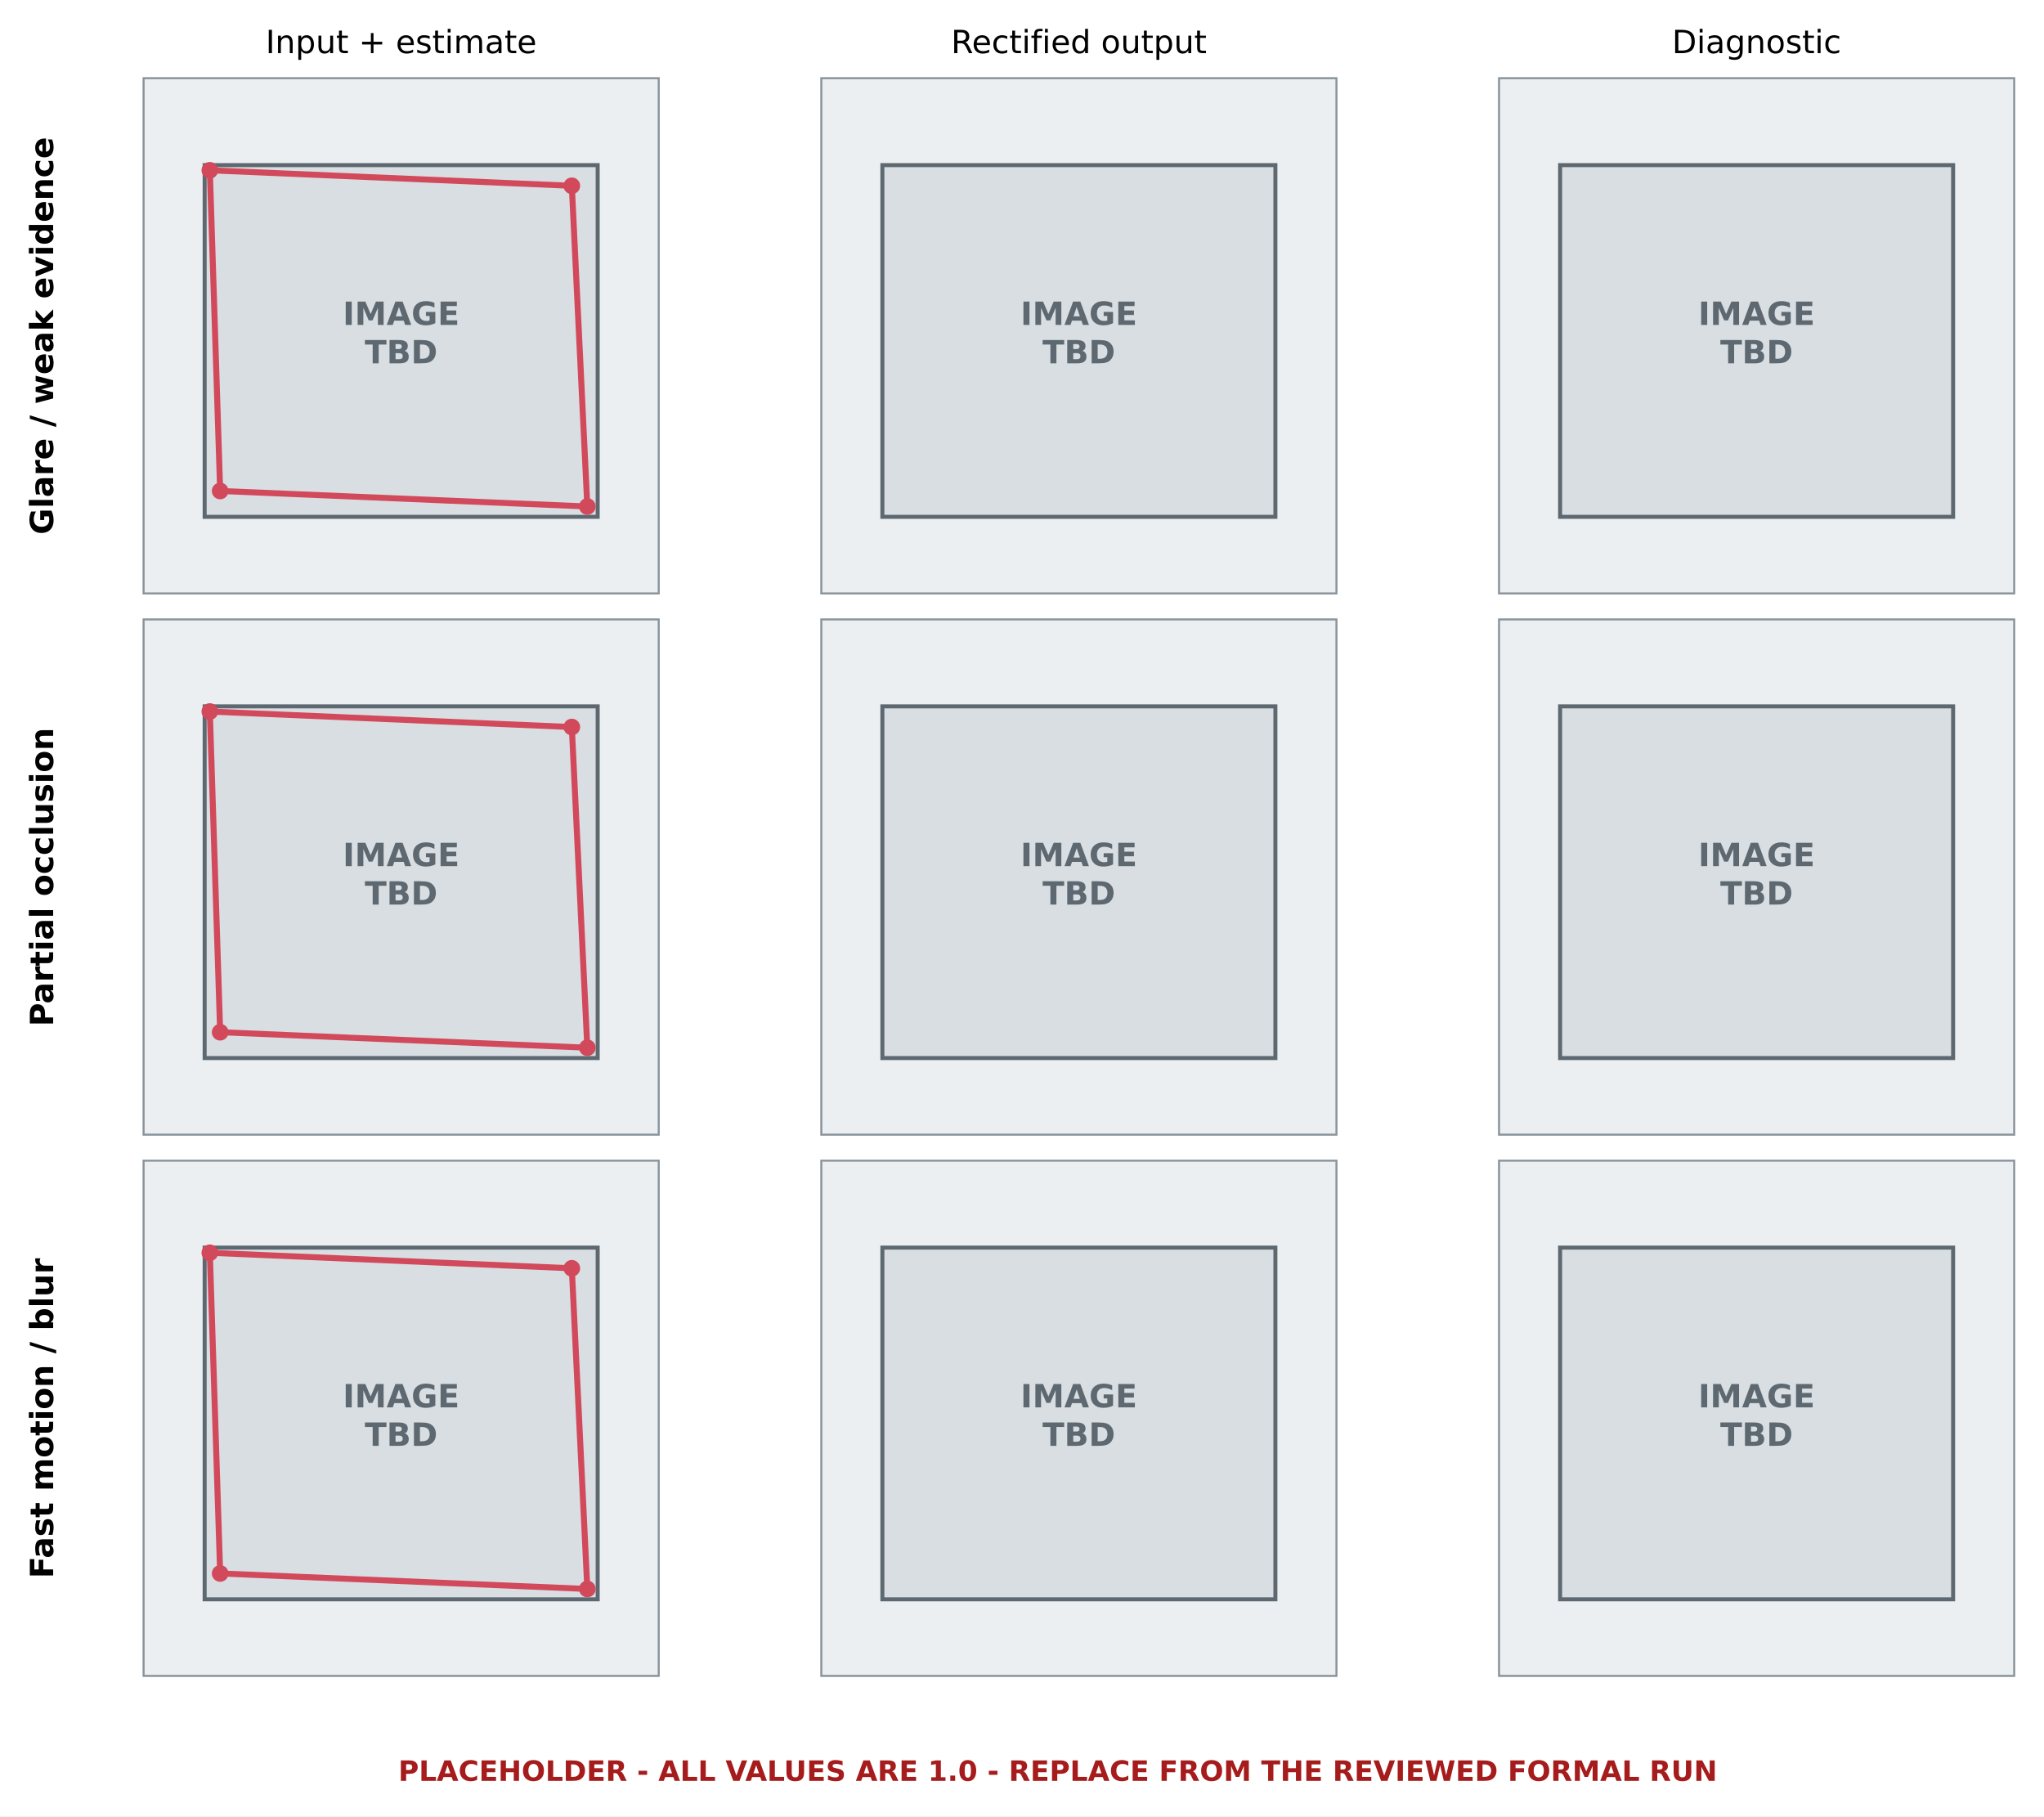
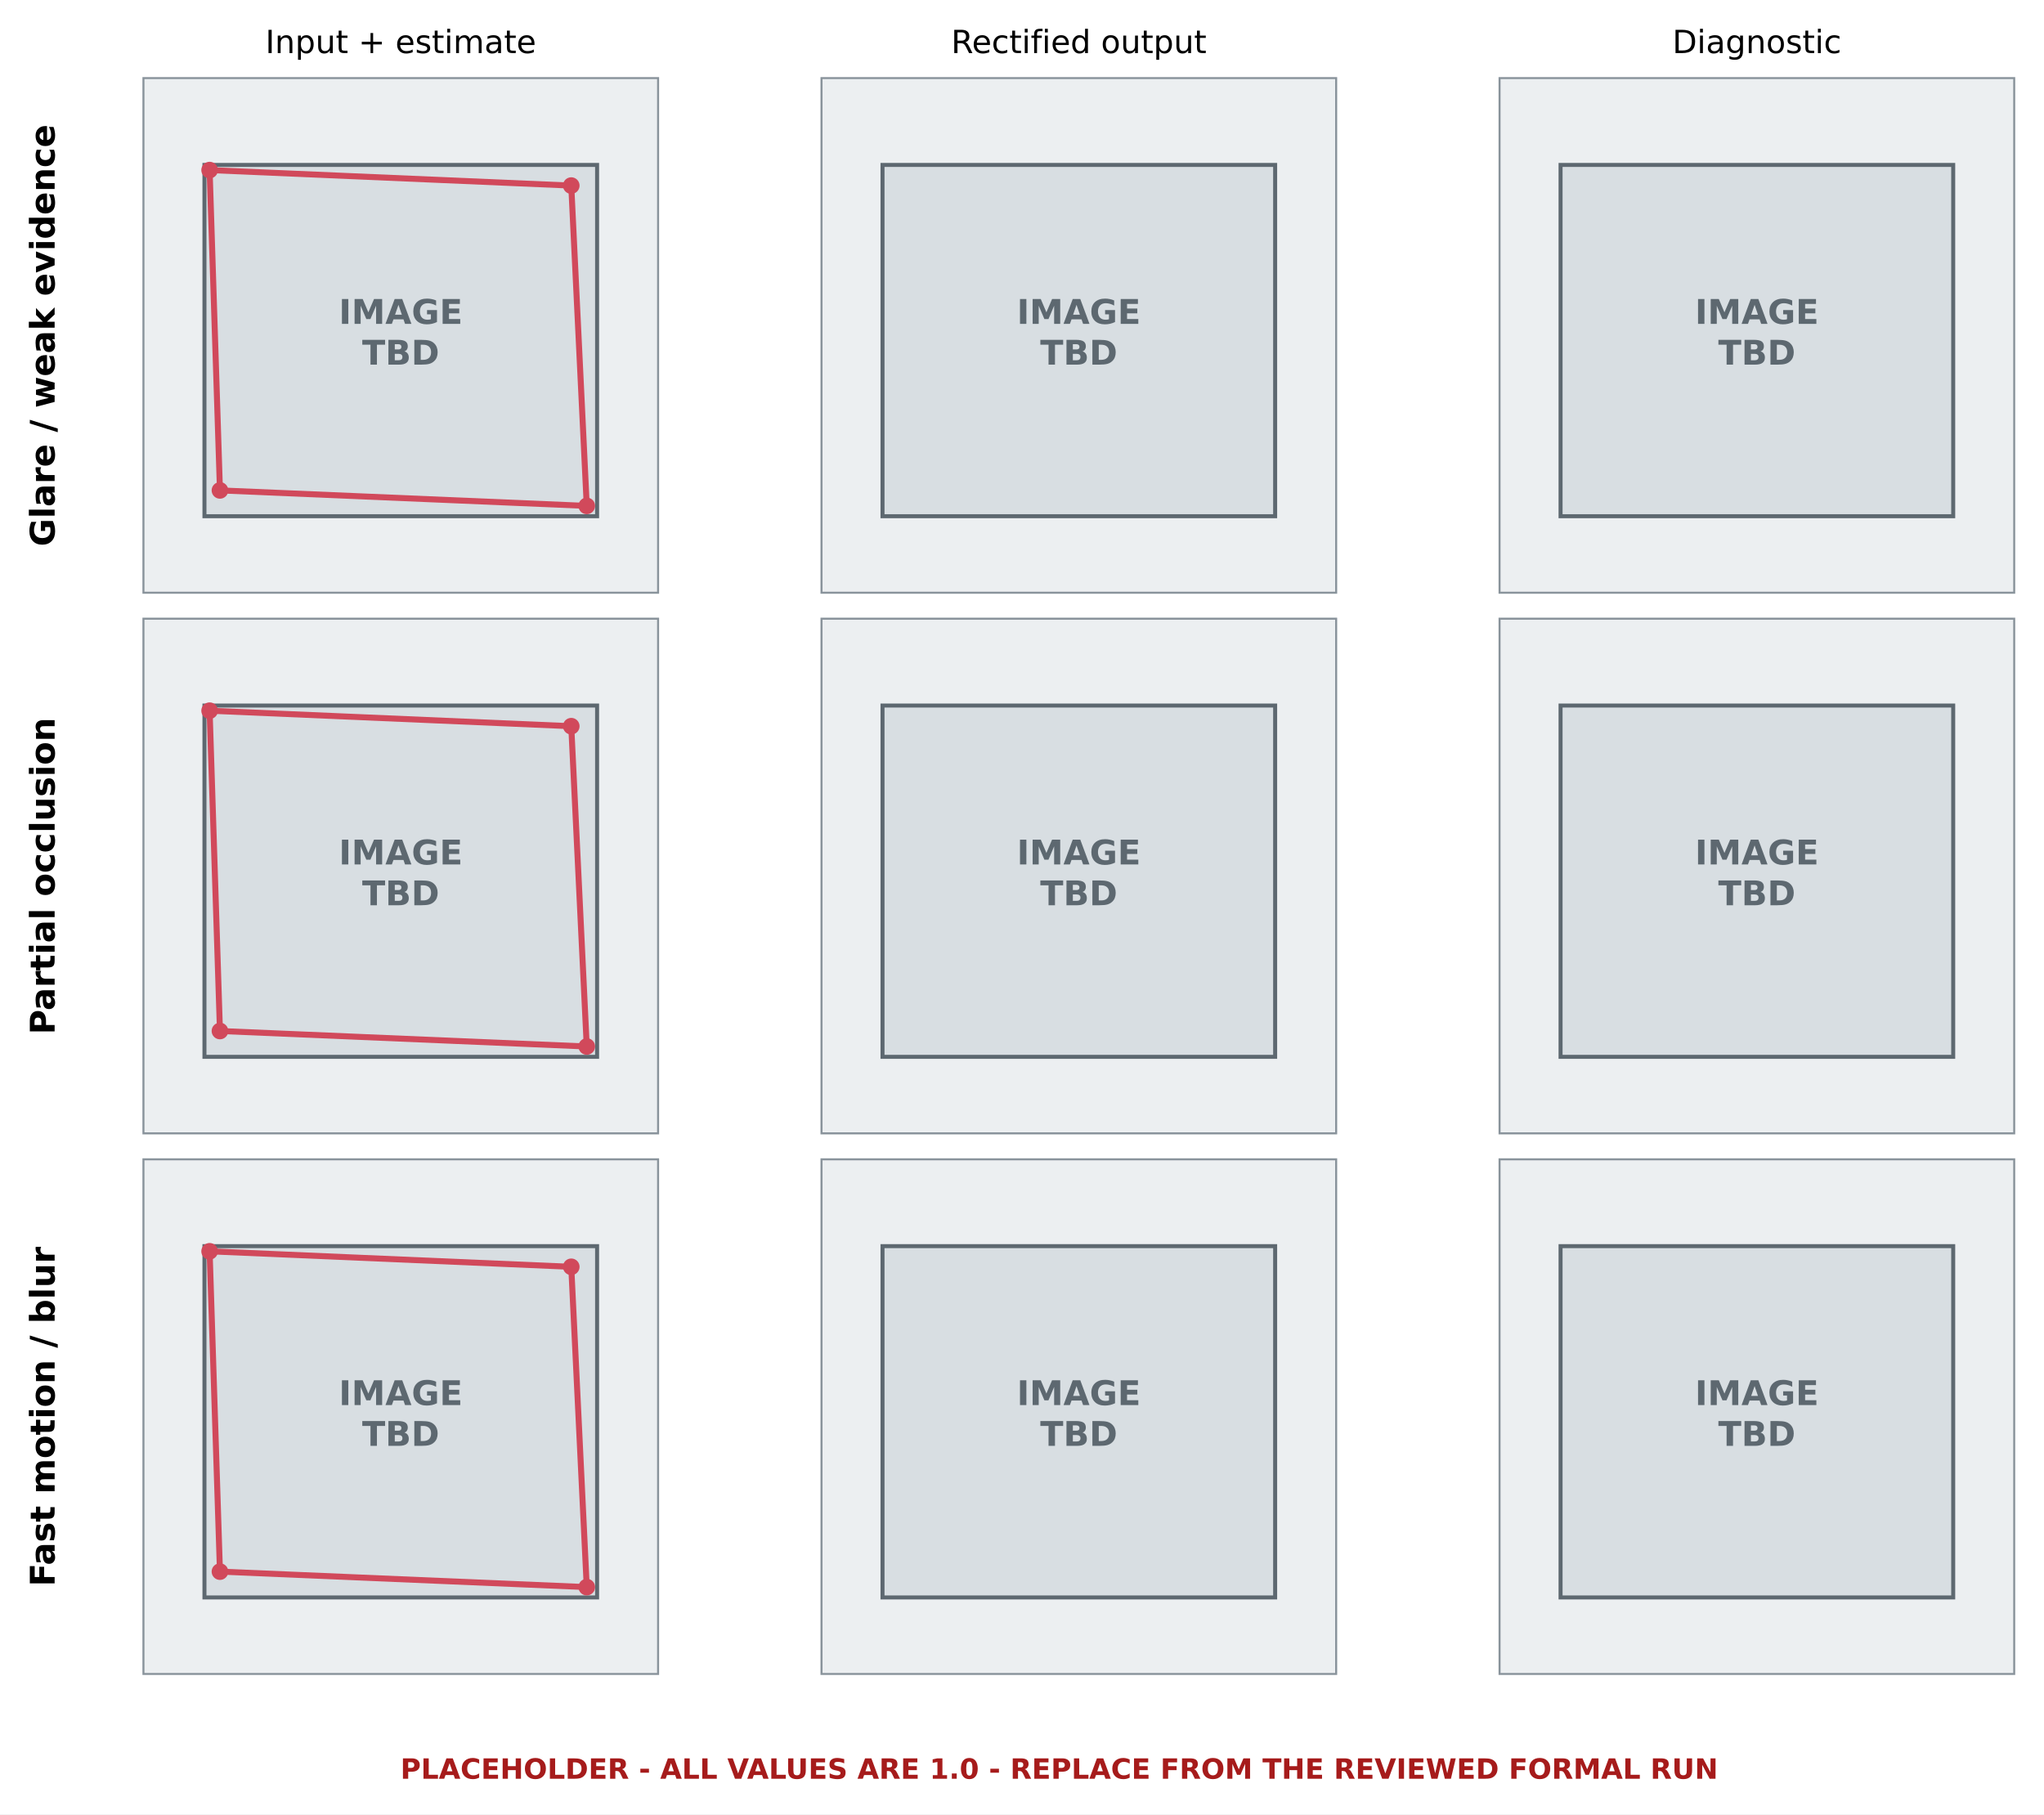
- <svg xmlns="http://www.w3.org/2000/svg" xmlns:xlink="http://www.w3.org/1999/xlink" width="510.564pt" height="453.649pt" viewBox="0 0 510.564 453.649" version="1.1">
+ <svg xmlns="http://www.w3.org/2000/svg" xmlns:xlink="http://www.w3.org/1999/xlink" width="511.061pt" height="453.649pt" viewBox="0 0 511.061 453.649" version="1.1">
  <defs>
    <style type="text/css">*{stroke-linejoin: round; stroke-linecap: butt}</style>
  </defs>
  <g id="figure_1">
    <g id="patch_1">
-       <path d="M 0 453.649  L 510.564 453.649  L 510.564 0  L 0 0  z " style="fill: #ffffff" />
+       <path d="M 0 453.649  L 511.061 453.649  L 511.061 0  L 0 0  z " style="fill: #ffffff" />
    </g>
    <g id="axes_1">
      <g id="patch_2">
-         <path d="M 35.618 148.452  L 164.791 148.452  L 164.791 19.279  L 35.618 19.279  z " clip-path="url(#p0928c2df86)" style="fill: #eceff1; stroke: #89939b; stroke-linejoin: miter" />
+         <path d="M 35.618 148.452  L 164.791 148.452  L 164.791 19.279  L 35.618 19.279  z " clip-path="url(#p701ab63a3f)" style="fill: #eceff1; stroke: #89939b; stroke-linejoin: miter" />
      </g>
      <g id="patch_3">
-         <path d="M 51.119 129.076  L 149.291 129.076  L 149.291 41.238  L 51.119 41.238  z " clip-path="url(#p0928c2df86)" style="fill: #d8dee2; stroke: #5d6870; stroke-linejoin: miter" />
+         <path d="M 51.119 129.076  L 149.291 129.076  L 149.291 41.238  L 51.119 41.238  z " clip-path="url(#p701ab63a3f)" style="fill: #d8dee2; stroke: #5d6870; stroke-linejoin: miter" />
      </g>
      <g id="patch_4">
-         <path d="M 54.994 122.617  L 146.707 126.493  L 142.832 46.405  L 52.411 42.53  L 54.994 122.617  z " clip-path="url(#p0928c2df86)" style="fill: none; stroke: #d1495b; stroke-width: 1.5; stroke-linejoin: miter" />
+         <path d="M 54.994 122.617  L 146.707 126.493  L 142.832 46.405  L 52.411 42.53  L 54.994 122.617  z " clip-path="url(#p701ab63a3f)" style="fill: none; stroke: #d1495b; stroke-width: 1.5; stroke-linejoin: miter" />
      </g>
      <g id="PathCollection_1">
        <defs>
-           <path id="m83db1c2371" d="M 0 1.581  C 0.419 1.581 0.822 1.415 1.118 1.118  C 1.415 0.822 1.581 0.419 1.581 0  C 1.581 -0.419 1.415 -0.822 1.118 -1.118  C 0.822 -1.415 0.419 -1.581 0 -1.581  C -0.419 -1.581 -0.822 -1.415 -1.118 -1.118  C -1.415 -0.822 -1.581 -0.419 -1.581 0  C -1.581 0.419 -1.415 0.822 -1.118 1.118  C -0.822 1.415 -0.419 1.581 0 1.581  z " style="stroke: #d1495b" />
+           <path id="m2ef0ce8065" d="M 0 1.581  C 0.419 1.581 0.822 1.415 1.118 1.118  C 1.415 0.822 1.581 0.419 1.581 0  C 1.581 -0.419 1.415 -0.822 1.118 -1.118  C 0.822 -1.415 0.419 -1.581 0 -1.581  C -0.419 -1.581 -0.822 -1.415 -1.118 -1.118  C -1.415 -0.822 -1.581 -0.419 -1.581 0  C -1.581 0.419 -1.415 0.822 -1.118 1.118  C -0.822 1.415 -0.419 1.581 0 1.581  z " style="stroke: #d1495b" />
        </defs>
-         <g clip-path="url(#p0928c2df86)">
-           <use xlink:href="#m83db1c2371" x="54.994" y="122.617" style="fill: #d1495b; stroke: #d1495b" />
-           <use xlink:href="#m83db1c2371" x="146.707" y="126.493" style="fill: #d1495b; stroke: #d1495b" />
-           <use xlink:href="#m83db1c2371" x="142.832" y="46.405" style="fill: #d1495b; stroke: #d1495b" />
-           <use xlink:href="#m83db1c2371" x="52.411" y="42.53" style="fill: #d1495b; stroke: #d1495b" />
+         <g clip-path="url(#p701ab63a3f)">
+           <use xlink:href="#m2ef0ce8065" x="54.994" y="122.617" style="fill: #d1495b; stroke: #d1495b" />
+           <use xlink:href="#m2ef0ce8065" x="146.707" y="126.493" style="fill: #d1495b; stroke: #d1495b" />
+           <use xlink:href="#m2ef0ce8065" x="142.832" y="46.405" style="fill: #d1495b; stroke: #d1495b" />
+           <use xlink:href="#m2ef0ce8065" x="52.411" y="42.53" style="fill: #d1495b; stroke: #d1495b" />
        </g>
      </g>
      <g id="text_1">
-         <text style="font-weight: 700; font-size: 8px; font-family: 'DejaVu Sans'; fill: #5d6870" transform="translate(85.62475 81.14273)">IMAGE</text>
-         <text style="font-weight: 700; font-size: 8px; font-family: 'DejaVu Sans'; fill: #5d6870" transform="translate(91.10663 90.74429)">TBD</text>
+         <text style="font-weight: 700; font-size: 8.5px; font-family: 'DejaVu Sans'; fill: #5d6870" transform="translate(84.7135 80.97256)">IMAGE</text>
+         <text style="font-weight: 700; font-size: 8.5px; font-family: 'DejaVu Sans'; fill: #5d6870" transform="translate(90.538 91.17422)">TBD</text>
      </g>
      <g id="text_2">
-         <text style="font-weight: 700; font-size: 8px; font-family: 'DejaVu Sans'" transform="translate(13.27875 133.5116) rotate(-90)">Glare / weak evidence</text>
+         <text style="font-weight: 700; font-size: 8.5px; font-family: 'DejaVu Sans'" transform="translate(13.65867 136.6145) rotate(-90)">Glare / weak evidence</text>
      </g>
      <g id="text_3">
        <text style="font-size: 8px; font-family: 'DejaVu Sans'; text-anchor: middle" x="100.205" y="13.279" transform="rotate(-0 100.2048 13.27875)">Input + estimate</text>
      </g>
    </g>
    <g id="axes_2">
      <g id="patch_5">
-         <path d="M 204.905 148.452  L 334.078 148.452  L 334.078 19.279  L 204.905 19.279  z " clip-path="url(#p0905292866)" style="fill: #eceff1; stroke: #89939b; stroke-linejoin: miter" />
+         <path d="M 205.153 148.452  L 334.326 148.452  L 334.326 19.279  L 205.153 19.279  z " clip-path="url(#p318e5ab1c7)" style="fill: #eceff1; stroke: #89939b; stroke-linejoin: miter" />
      </g>
      <g id="patch_6">
-         <path d="M 220.405 129.076  L 318.577 129.076  L 318.577 41.238  L 220.405 41.238  z " clip-path="url(#p0905292866)" style="fill: #d8dee2; stroke: #5d6870; stroke-linejoin: miter" />
+         <path d="M 220.654 129.076  L 318.825 129.076  L 318.825 41.238  L 220.654 41.238  z " clip-path="url(#p318e5ab1c7)" style="fill: #d8dee2; stroke: #5d6870; stroke-linejoin: miter" />
      </g>
      <g id="text_4">
-         <text style="font-weight: 700; font-size: 8px; font-family: 'DejaVu Sans'; fill: #5d6870" transform="translate(254.9112 81.14273)">IMAGE</text>
-         <text style="font-weight: 700; font-size: 8px; font-family: 'DejaVu Sans'; fill: #5d6870" transform="translate(260.3931 90.74429)">TBD</text>
+         <text style="font-weight: 700; font-size: 8.5px; font-family: 'DejaVu Sans'; fill: #5d6870" transform="translate(254.2482 80.97256)">IMAGE</text>
+         <text style="font-weight: 700; font-size: 8.5px; font-family: 'DejaVu Sans'; fill: #5d6870" transform="translate(260.0727 91.17422)">TBD</text>
      </g>
      <g id="text_5">
-         <text style="font-size: 8px; font-family: 'DejaVu Sans'; text-anchor: middle" x="269.491" y="13.279" transform="rotate(-0 269.4912 13.27875)">Rectified output</text>
+         <text style="font-size: 8px; font-family: 'DejaVu Sans'; text-anchor: middle" x="269.739" y="13.279" transform="rotate(-0 269.7394 13.27875)">Rectified output</text>
      </g>
    </g>
    <g id="axes_3">
      <g id="patch_7">
-         <path d="M 374.191 148.452  L 503.364 148.452  L 503.364 19.279  L 374.191 19.279  z " clip-path="url(#pd3abdd21b7)" style="fill: #eceff1; stroke: #89939b; stroke-linejoin: miter" />
+         <path d="M 374.687 148.452  L 503.861 148.452  L 503.861 19.279  L 374.687 19.279  z " clip-path="url(#pe707250b6e)" style="fill: #eceff1; stroke: #89939b; stroke-linejoin: miter" />
      </g>
      <g id="patch_8">
-         <path d="M 389.692 129.076  L 487.864 129.076  L 487.864 41.238  L 389.692 41.238  z " clip-path="url(#pd3abdd21b7)" style="fill: #d8dee2; stroke: #5d6870; stroke-linejoin: miter" />
+         <path d="M 390.188 129.076  L 488.36 129.076  L 488.36 41.238  L 390.188 41.238  z " clip-path="url(#pe707250b6e)" style="fill: #d8dee2; stroke: #5d6870; stroke-linejoin: miter" />
      </g>
      <g id="text_6">
-         <text style="font-weight: 700; font-size: 8px; font-family: 'DejaVu Sans'; fill: #5d6870" transform="translate(424.1977 81.14273)">IMAGE</text>
-         <text style="font-weight: 700; font-size: 8px; font-family: 'DejaVu Sans'; fill: #5d6870" transform="translate(429.6795 90.74429)">TBD</text>
+         <text style="font-weight: 700; font-size: 8.5px; font-family: 'DejaVu Sans'; fill: #5d6870" transform="translate(423.7829 80.97256)">IMAGE</text>
+         <text style="font-weight: 700; font-size: 8.5px; font-family: 'DejaVu Sans'; fill: #5d6870" transform="translate(429.6074 91.17422)">TBD</text>
      </g>
      <g id="text_7">
-         <text style="font-size: 8px; font-family: 'DejaVu Sans'; text-anchor: middle" x="438.778" y="13.279" transform="rotate(-0 438.7777 13.27875)">Diagnostic</text>
+         <text style="font-size: 8px; font-family: 'DejaVu Sans'; text-anchor: middle" x="439.274" y="13.279" transform="rotate(-0 439.2741 13.27875)">Diagnostic</text>
      </g>
    </g>
    <g id="axes_4">
      <g id="patch_9">
-         <path d="M 35.618 283.626  L 164.791 283.626  L 164.791 154.452  L 35.618 154.452  z " clip-path="url(#pad9052ca48)" style="fill: #eceff1; stroke: #89939b; stroke-linejoin: miter" />
+         <path d="M 35.618 283.626  L 164.791 283.626  L 164.791 154.452  L 35.618 154.452  z " clip-path="url(#p3197d3bdd6)" style="fill: #eceff1; stroke: #89939b; stroke-linejoin: miter" />
      </g>
      <g id="patch_10">
-         <path d="M 51.119 264.25  L 149.291 264.25  L 149.291 176.412  L 51.119 176.412  z " clip-path="url(#pad9052ca48)" style="fill: #d8dee2; stroke: #5d6870; stroke-linejoin: miter" />
+         <path d="M 51.119 264.25  L 149.291 264.25  L 149.291 176.412  L 51.119 176.412  z " clip-path="url(#p3197d3bdd6)" style="fill: #d8dee2; stroke: #5d6870; stroke-linejoin: miter" />
      </g>
      <g id="patch_11">
-         <path d="M 54.994 257.791  L 146.707 261.666  L 142.832 181.579  L 52.411 177.704  L 54.994 257.791  z " clip-path="url(#pad9052ca48)" style="fill: none; stroke: #d1495b; stroke-width: 1.5; stroke-linejoin: miter" />
+         <path d="M 54.994 257.791  L 146.707 261.666  L 142.832 181.579  L 52.411 177.704  L 54.994 257.791  z " clip-path="url(#p3197d3bdd6)" style="fill: none; stroke: #d1495b; stroke-width: 1.5; stroke-linejoin: miter" />
      </g>
      <g id="PathCollection_2">
-         <g clip-path="url(#pad9052ca48)">
-           <use xlink:href="#m83db1c2371" x="54.994" y="257.791" style="fill: #d1495b; stroke: #d1495b" />
-           <use xlink:href="#m83db1c2371" x="146.707" y="261.666" style="fill: #d1495b; stroke: #d1495b" />
-           <use xlink:href="#m83db1c2371" x="142.832" y="181.579" style="fill: #d1495b; stroke: #d1495b" />
-           <use xlink:href="#m83db1c2371" x="52.411" y="177.704" style="fill: #d1495b; stroke: #d1495b" />
+         <g clip-path="url(#p3197d3bdd6)">
+           <use xlink:href="#m2ef0ce8065" x="54.994" y="257.791" style="fill: #d1495b; stroke: #d1495b" />
+           <use xlink:href="#m2ef0ce8065" x="146.707" y="261.666" style="fill: #d1495b; stroke: #d1495b" />
+           <use xlink:href="#m2ef0ce8065" x="142.832" y="181.579" style="fill: #d1495b; stroke: #d1495b" />
+           <use xlink:href="#m2ef0ce8065" x="52.411" y="177.704" style="fill: #d1495b; stroke: #d1495b" />
        </g>
      </g>
      <g id="text_8">
-         <text style="font-weight: 700; font-size: 8px; font-family: 'DejaVu Sans'; fill: #5d6870" transform="translate(85.62475 216.3165)">IMAGE</text>
-         <text style="font-weight: 700; font-size: 8px; font-family: 'DejaVu Sans'; fill: #5d6870" transform="translate(91.10663 225.918)">TBD</text>
+         <text style="font-weight: 700; font-size: 8.5px; font-family: 'DejaVu Sans'; fill: #5d6870" transform="translate(84.7135 216.1463)">IMAGE</text>
+         <text style="font-weight: 700; font-size: 8.5px; font-family: 'DejaVu Sans'; fill: #5d6870" transform="translate(90.538 226.348)">TBD</text>
      </g>
      <g id="text_9">
-         <text style="font-weight: 700; font-size: 8px; font-family: 'DejaVu Sans'" transform="translate(13.27875 256.3385) rotate(-90)">Partial occlusion</text>
+         <text style="font-weight: 700; font-size: 8.5px; font-family: 'DejaVu Sans'" transform="translate(13.65867 258.6697) rotate(-90)">Partial occlusion</text>
      </g>
    </g>
    <g id="axes_5">
      <g id="patch_12">
-         <path d="M 204.905 283.626  L 334.078 283.626  L 334.078 154.452  L 204.905 154.452  z " clip-path="url(#p0a050ea007)" style="fill: #eceff1; stroke: #89939b; stroke-linejoin: miter" />
+         <path d="M 205.153 283.626  L 334.326 283.626  L 334.326 154.452  L 205.153 154.452  z " clip-path="url(#p5c4f6d62e7)" style="fill: #eceff1; stroke: #89939b; stroke-linejoin: miter" />
      </g>
      <g id="patch_13">
-         <path d="M 220.405 264.25  L 318.577 264.25  L 318.577 176.412  L 220.405 176.412  z " clip-path="url(#p0a050ea007)" style="fill: #d8dee2; stroke: #5d6870; stroke-linejoin: miter" />
+         <path d="M 220.654 264.25  L 318.825 264.25  L 318.825 176.412  L 220.654 176.412  z " clip-path="url(#p5c4f6d62e7)" style="fill: #d8dee2; stroke: #5d6870; stroke-linejoin: miter" />
      </g>
      <g id="text_10">
-         <text style="font-weight: 700; font-size: 8px; font-family: 'DejaVu Sans'; fill: #5d6870" transform="translate(254.9112 216.3165)">IMAGE</text>
-         <text style="font-weight: 700; font-size: 8px; font-family: 'DejaVu Sans'; fill: #5d6870" transform="translate(260.3931 225.918)">TBD</text>
+         <text style="font-weight: 700; font-size: 8.5px; font-family: 'DejaVu Sans'; fill: #5d6870" transform="translate(254.2482 216.1463)">IMAGE</text>
+         <text style="font-weight: 700; font-size: 8.5px; font-family: 'DejaVu Sans'; fill: #5d6870" transform="translate(260.0727 226.348)">TBD</text>
      </g>
    </g>
    <g id="axes_6">
      <g id="patch_14">
-         <path d="M 374.191 283.626  L 503.364 283.626  L 503.364 154.452  L 374.191 154.452  z " clip-path="url(#pd2335e10e0)" style="fill: #eceff1; stroke: #89939b; stroke-linejoin: miter" />
+         <path d="M 374.687 283.626  L 503.861 283.626  L 503.861 154.452  L 374.687 154.452  z " clip-path="url(#p47c11fc68b)" style="fill: #eceff1; stroke: #89939b; stroke-linejoin: miter" />
      </g>
      <g id="patch_15">
-         <path d="M 389.692 264.25  L 487.864 264.25  L 487.864 176.412  L 389.692 176.412  z " clip-path="url(#pd2335e10e0)" style="fill: #d8dee2; stroke: #5d6870; stroke-linejoin: miter" />
+         <path d="M 390.188 264.25  L 488.36 264.25  L 488.36 176.412  L 390.188 176.412  z " clip-path="url(#p47c11fc68b)" style="fill: #d8dee2; stroke: #5d6870; stroke-linejoin: miter" />
      </g>
      <g id="text_11">
-         <text style="font-weight: 700; font-size: 8px; font-family: 'DejaVu Sans'; fill: #5d6870" transform="translate(424.1977 216.3165)">IMAGE</text>
-         <text style="font-weight: 700; font-size: 8px; font-family: 'DejaVu Sans'; fill: #5d6870" transform="translate(429.6795 225.918)">TBD</text>
+         <text style="font-weight: 700; font-size: 8.5px; font-family: 'DejaVu Sans'; fill: #5d6870" transform="translate(423.7829 216.1463)">IMAGE</text>
+         <text style="font-weight: 700; font-size: 8.5px; font-family: 'DejaVu Sans'; fill: #5d6870" transform="translate(429.6074 226.348)">TBD</text>
      </g>
    </g>
    <g id="axes_7">
      <g id="patch_16">
-         <path d="M 35.618 418.8  L 164.791 418.8  L 164.791 289.626  L 35.618 289.626  z " clip-path="url(#padf6fce0d3)" style="fill: #eceff1; stroke: #89939b; stroke-linejoin: miter" />
+         <path d="M 35.618 418.8  L 164.791 418.8  L 164.791 289.626  L 35.618 289.626  z " clip-path="url(#pee3befbfa7)" style="fill: #eceff1; stroke: #89939b; stroke-linejoin: miter" />
      </g>
      <g id="patch_17">
-         <path d="M 51.119 399.424  L 149.291 399.424  L 149.291 311.586  L 51.119 311.586  z " clip-path="url(#padf6fce0d3)" style="fill: #d8dee2; stroke: #5d6870; stroke-linejoin: miter" />
+         <path d="M 51.119 399.424  L 149.291 399.424  L 149.291 311.586  L 51.119 311.586  z " clip-path="url(#pee3befbfa7)" style="fill: #d8dee2; stroke: #5d6870; stroke-linejoin: miter" />
      </g>
      <g id="patch_18">
-         <path d="M 54.994 392.965  L 146.707 396.84  L 142.832 316.753  L 52.411 312.877  L 54.994 392.965  z " clip-path="url(#padf6fce0d3)" style="fill: none; stroke: #d1495b; stroke-width: 1.5; stroke-linejoin: miter" />
+         <path d="M 54.994 392.965  L 146.707 396.84  L 142.832 316.753  L 52.411 312.877  L 54.994 392.965  z " clip-path="url(#pee3befbfa7)" style="fill: none; stroke: #d1495b; stroke-width: 1.5; stroke-linejoin: miter" />
      </g>
      <g id="PathCollection_3">
-         <g clip-path="url(#padf6fce0d3)">
-           <use xlink:href="#m83db1c2371" x="54.994" y="392.965" style="fill: #d1495b; stroke: #d1495b" />
-           <use xlink:href="#m83db1c2371" x="146.707" y="396.84" style="fill: #d1495b; stroke: #d1495b" />
-           <use xlink:href="#m83db1c2371" x="142.832" y="316.753" style="fill: #d1495b; stroke: #d1495b" />
-           <use xlink:href="#m83db1c2371" x="52.411" y="312.877" style="fill: #d1495b; stroke: #d1495b" />
+         <g clip-path="url(#pee3befbfa7)">
+           <use xlink:href="#m2ef0ce8065" x="54.994" y="392.965" style="fill: #d1495b; stroke: #d1495b" />
+           <use xlink:href="#m2ef0ce8065" x="146.707" y="396.84" style="fill: #d1495b; stroke: #d1495b" />
+           <use xlink:href="#m2ef0ce8065" x="142.832" y="316.753" style="fill: #d1495b; stroke: #d1495b" />
+           <use xlink:href="#m2ef0ce8065" x="52.411" y="312.877" style="fill: #d1495b; stroke: #d1495b" />
        </g>
      </g>
      <g id="text_12">
-         <text style="font-weight: 700; font-size: 8px; font-family: 'DejaVu Sans'; fill: #5d6870" transform="translate(85.62475 351.4902)">IMAGE</text>
-         <text style="font-weight: 700; font-size: 8px; font-family: 'DejaVu Sans'; fill: #5d6870" transform="translate(91.10663 361.0918)">TBD</text>
+         <text style="font-weight: 700; font-size: 8.5px; font-family: 'DejaVu Sans'; fill: #5d6870" transform="translate(84.7135 351.3201)">IMAGE</text>
+         <text style="font-weight: 700; font-size: 8.5px; font-family: 'DejaVu Sans'; fill: #5d6870" transform="translate(90.538 361.5217)">TBD</text>
      </g>
      <g id="text_13">
-         <text style="font-weight: 700; font-size: 8px; font-family: 'DejaVu Sans'" transform="translate(13.27875 394.191) rotate(-90)">Fast motion / blur</text>
+         <text style="font-weight: 700; font-size: 8.5px; font-family: 'DejaVu Sans'" transform="translate(13.65867 396.6896) rotate(-90)">Fast motion / blur</text>
      </g>
    </g>
    <g id="axes_8">
      <g id="patch_19">
-         <path d="M 204.905 418.8  L 334.078 418.8  L 334.078 289.626  L 204.905 289.626  z " clip-path="url(#pd238fca55f)" style="fill: #eceff1; stroke: #89939b; stroke-linejoin: miter" />
+         <path d="M 205.153 418.8  L 334.326 418.8  L 334.326 289.626  L 205.153 289.626  z " clip-path="url(#pc67f2411b1)" style="fill: #eceff1; stroke: #89939b; stroke-linejoin: miter" />
      </g>
      <g id="patch_20">
-         <path d="M 220.405 399.424  L 318.577 399.424  L 318.577 311.586  L 220.405 311.586  z " clip-path="url(#pd238fca55f)" style="fill: #d8dee2; stroke: #5d6870; stroke-linejoin: miter" />
+         <path d="M 220.654 399.424  L 318.825 399.424  L 318.825 311.586  L 220.654 311.586  z " clip-path="url(#pc67f2411b1)" style="fill: #d8dee2; stroke: #5d6870; stroke-linejoin: miter" />
      </g>
      <g id="text_14">
-         <text style="font-weight: 700; font-size: 8px; font-family: 'DejaVu Sans'; fill: #5d6870" transform="translate(254.9112 351.4902)">IMAGE</text>
-         <text style="font-weight: 700; font-size: 8px; font-family: 'DejaVu Sans'; fill: #5d6870" transform="translate(260.3931 361.0918)">TBD</text>
+         <text style="font-weight: 700; font-size: 8.5px; font-family: 'DejaVu Sans'; fill: #5d6870" transform="translate(254.2482 351.3201)">IMAGE</text>
+         <text style="font-weight: 700; font-size: 8.5px; font-family: 'DejaVu Sans'; fill: #5d6870" transform="translate(260.0727 361.5217)">TBD</text>
      </g>
    </g>
    <g id="axes_9">
      <g id="patch_21">
-         <path d="M 374.191 418.8  L 503.364 418.8  L 503.364 289.626  L 374.191 289.626  z " clip-path="url(#p4a7e536655)" style="fill: #eceff1; stroke: #89939b; stroke-linejoin: miter" />
+         <path d="M 374.687 418.8  L 503.861 418.8  L 503.861 289.626  L 374.687 289.626  z " clip-path="url(#pdc55bad52b)" style="fill: #eceff1; stroke: #89939b; stroke-linejoin: miter" />
      </g>
      <g id="patch_22">
-         <path d="M 389.692 399.424  L 487.864 399.424  L 487.864 311.586  L 389.692 311.586  z " clip-path="url(#p4a7e536655)" style="fill: #d8dee2; stroke: #5d6870; stroke-linejoin: miter" />
+         <path d="M 390.188 399.424  L 488.36 399.424  L 488.36 311.586  L 390.188 311.586  z " clip-path="url(#pdc55bad52b)" style="fill: #d8dee2; stroke: #5d6870; stroke-linejoin: miter" />
      </g>
      <g id="text_15">
-         <text style="font-weight: 700; font-size: 8px; font-family: 'DejaVu Sans'; fill: #5d6870" transform="translate(424.1977 351.4902)">IMAGE</text>
-         <text style="font-weight: 700; font-size: 8px; font-family: 'DejaVu Sans'; fill: #5d6870" transform="translate(429.6795 361.0918)">TBD</text>
+         <text style="font-weight: 700; font-size: 8.5px; font-family: 'DejaVu Sans'; fill: #5d6870" transform="translate(423.7829 351.3201)">IMAGE</text>
+         <text style="font-weight: 700; font-size: 8.5px; font-family: 'DejaVu Sans'; fill: #5d6870" transform="translate(429.6074 361.5217)">TBD</text>
      </g>
    </g>
    <g id="text_16">
-       <text style="font-weight: 700; font-size: 7px; font-family: 'DejaVu Sans'; text-anchor: middle; fill: #a61b1b" x="264.221" y="444.768" transform="rotate(-0 264.2209 444.7678)">PLACEHOLDER - ALL VALUES ARE 1.0 - REPLACE FROM THE REVIEWED FORMAL RUN</text>
+       <text style="font-weight: 700; font-size: 7px; font-family: 'DejaVu Sans'; text-anchor: middle; fill: #a61b1b" x="264.841" y="444.768" transform="rotate(-0 264.8415 444.7678)">PLACEHOLDER - ALL VALUES ARE 1.0 - REPLACE FROM THE REVIEWED FORMAL RUN</text>
    </g>
  </g>
  <defs>
-     <clipPath id="p0928c2df86">
+     <clipPath id="p701ab63a3f">
      <rect x="35.618" y="19.279" width="129.173" height="129.173" />
    </clipPath>
-     <clipPath id="p0905292866">
-       <rect x="204.905" y="19.279" width="129.173" height="129.173" />
-     </clipPath>
-     <clipPath id="pd3abdd21b7">
-       <rect x="374.191" y="19.279" width="129.173" height="129.173" />
-     </clipPath>
-     <clipPath id="pad9052ca48">
+     <clipPath id="p318e5ab1c7">
+       <rect x="205.153" y="19.279" width="129.173" height="129.173" />
+     </clipPath>
+     <clipPath id="pe707250b6e">
+       <rect x="374.687" y="19.279" width="129.173" height="129.173" />
+     </clipPath>
+     <clipPath id="p3197d3bdd6">
      <rect x="35.618" y="154.452" width="129.173" height="129.173" />
    </clipPath>
-     <clipPath id="p0a050ea007">
-       <rect x="204.905" y="154.452" width="129.173" height="129.173" />
-     </clipPath>
-     <clipPath id="pd2335e10e0">
-       <rect x="374.191" y="154.452" width="129.173" height="129.173" />
-     </clipPath>
-     <clipPath id="padf6fce0d3">
+     <clipPath id="p5c4f6d62e7">
+       <rect x="205.153" y="154.452" width="129.173" height="129.173" />
+     </clipPath>
+     <clipPath id="p47c11fc68b">
+       <rect x="374.687" y="154.452" width="129.173" height="129.173" />
+     </clipPath>
+     <clipPath id="pee3befbfa7">
      <rect x="35.618" y="289.626" width="129.173" height="129.173" />
    </clipPath>
-     <clipPath id="pd238fca55f">
-       <rect x="204.905" y="289.626" width="129.173" height="129.173" />
-     </clipPath>
-     <clipPath id="p4a7e536655">
-       <rect x="374.191" y="289.626" width="129.173" height="129.173" />
+     <clipPath id="pc67f2411b1">
+       <rect x="205.153" y="289.626" width="129.173" height="129.173" />
+     </clipPath>
+     <clipPath id="pdc55bad52b">
+       <rect x="374.687" y="289.626" width="129.173" height="129.173" />
    </clipPath>
  </defs>
</svg>
